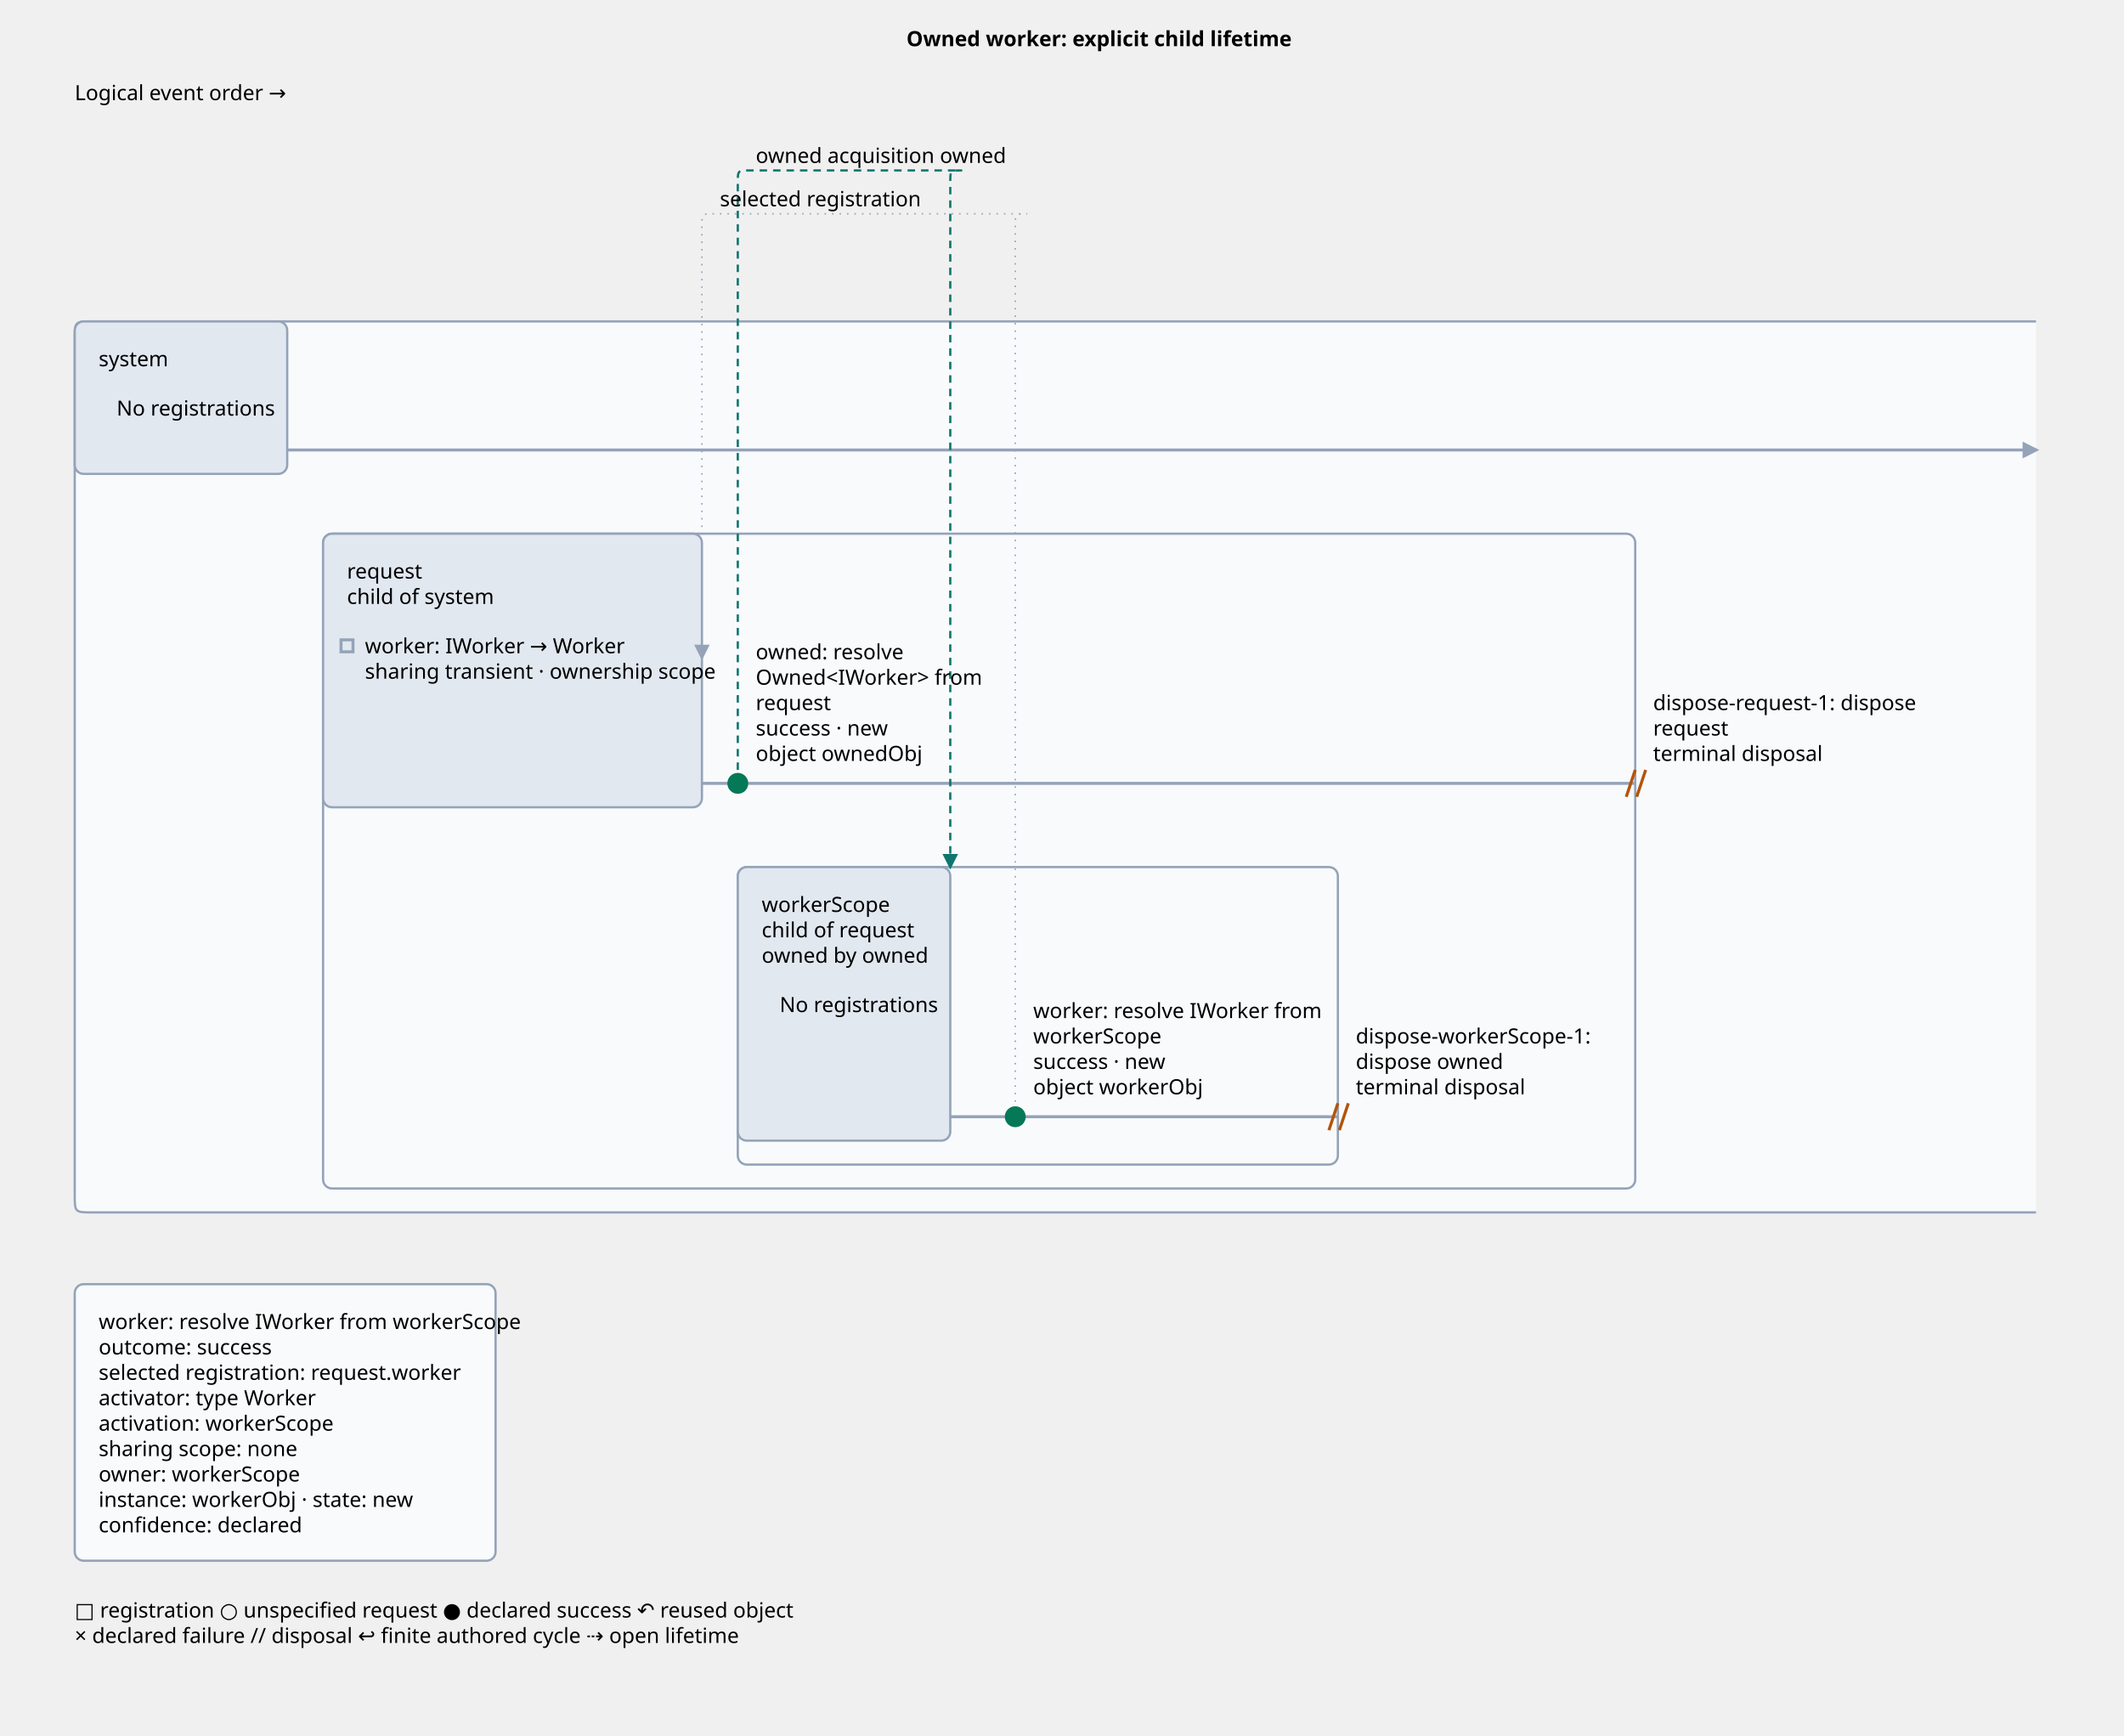
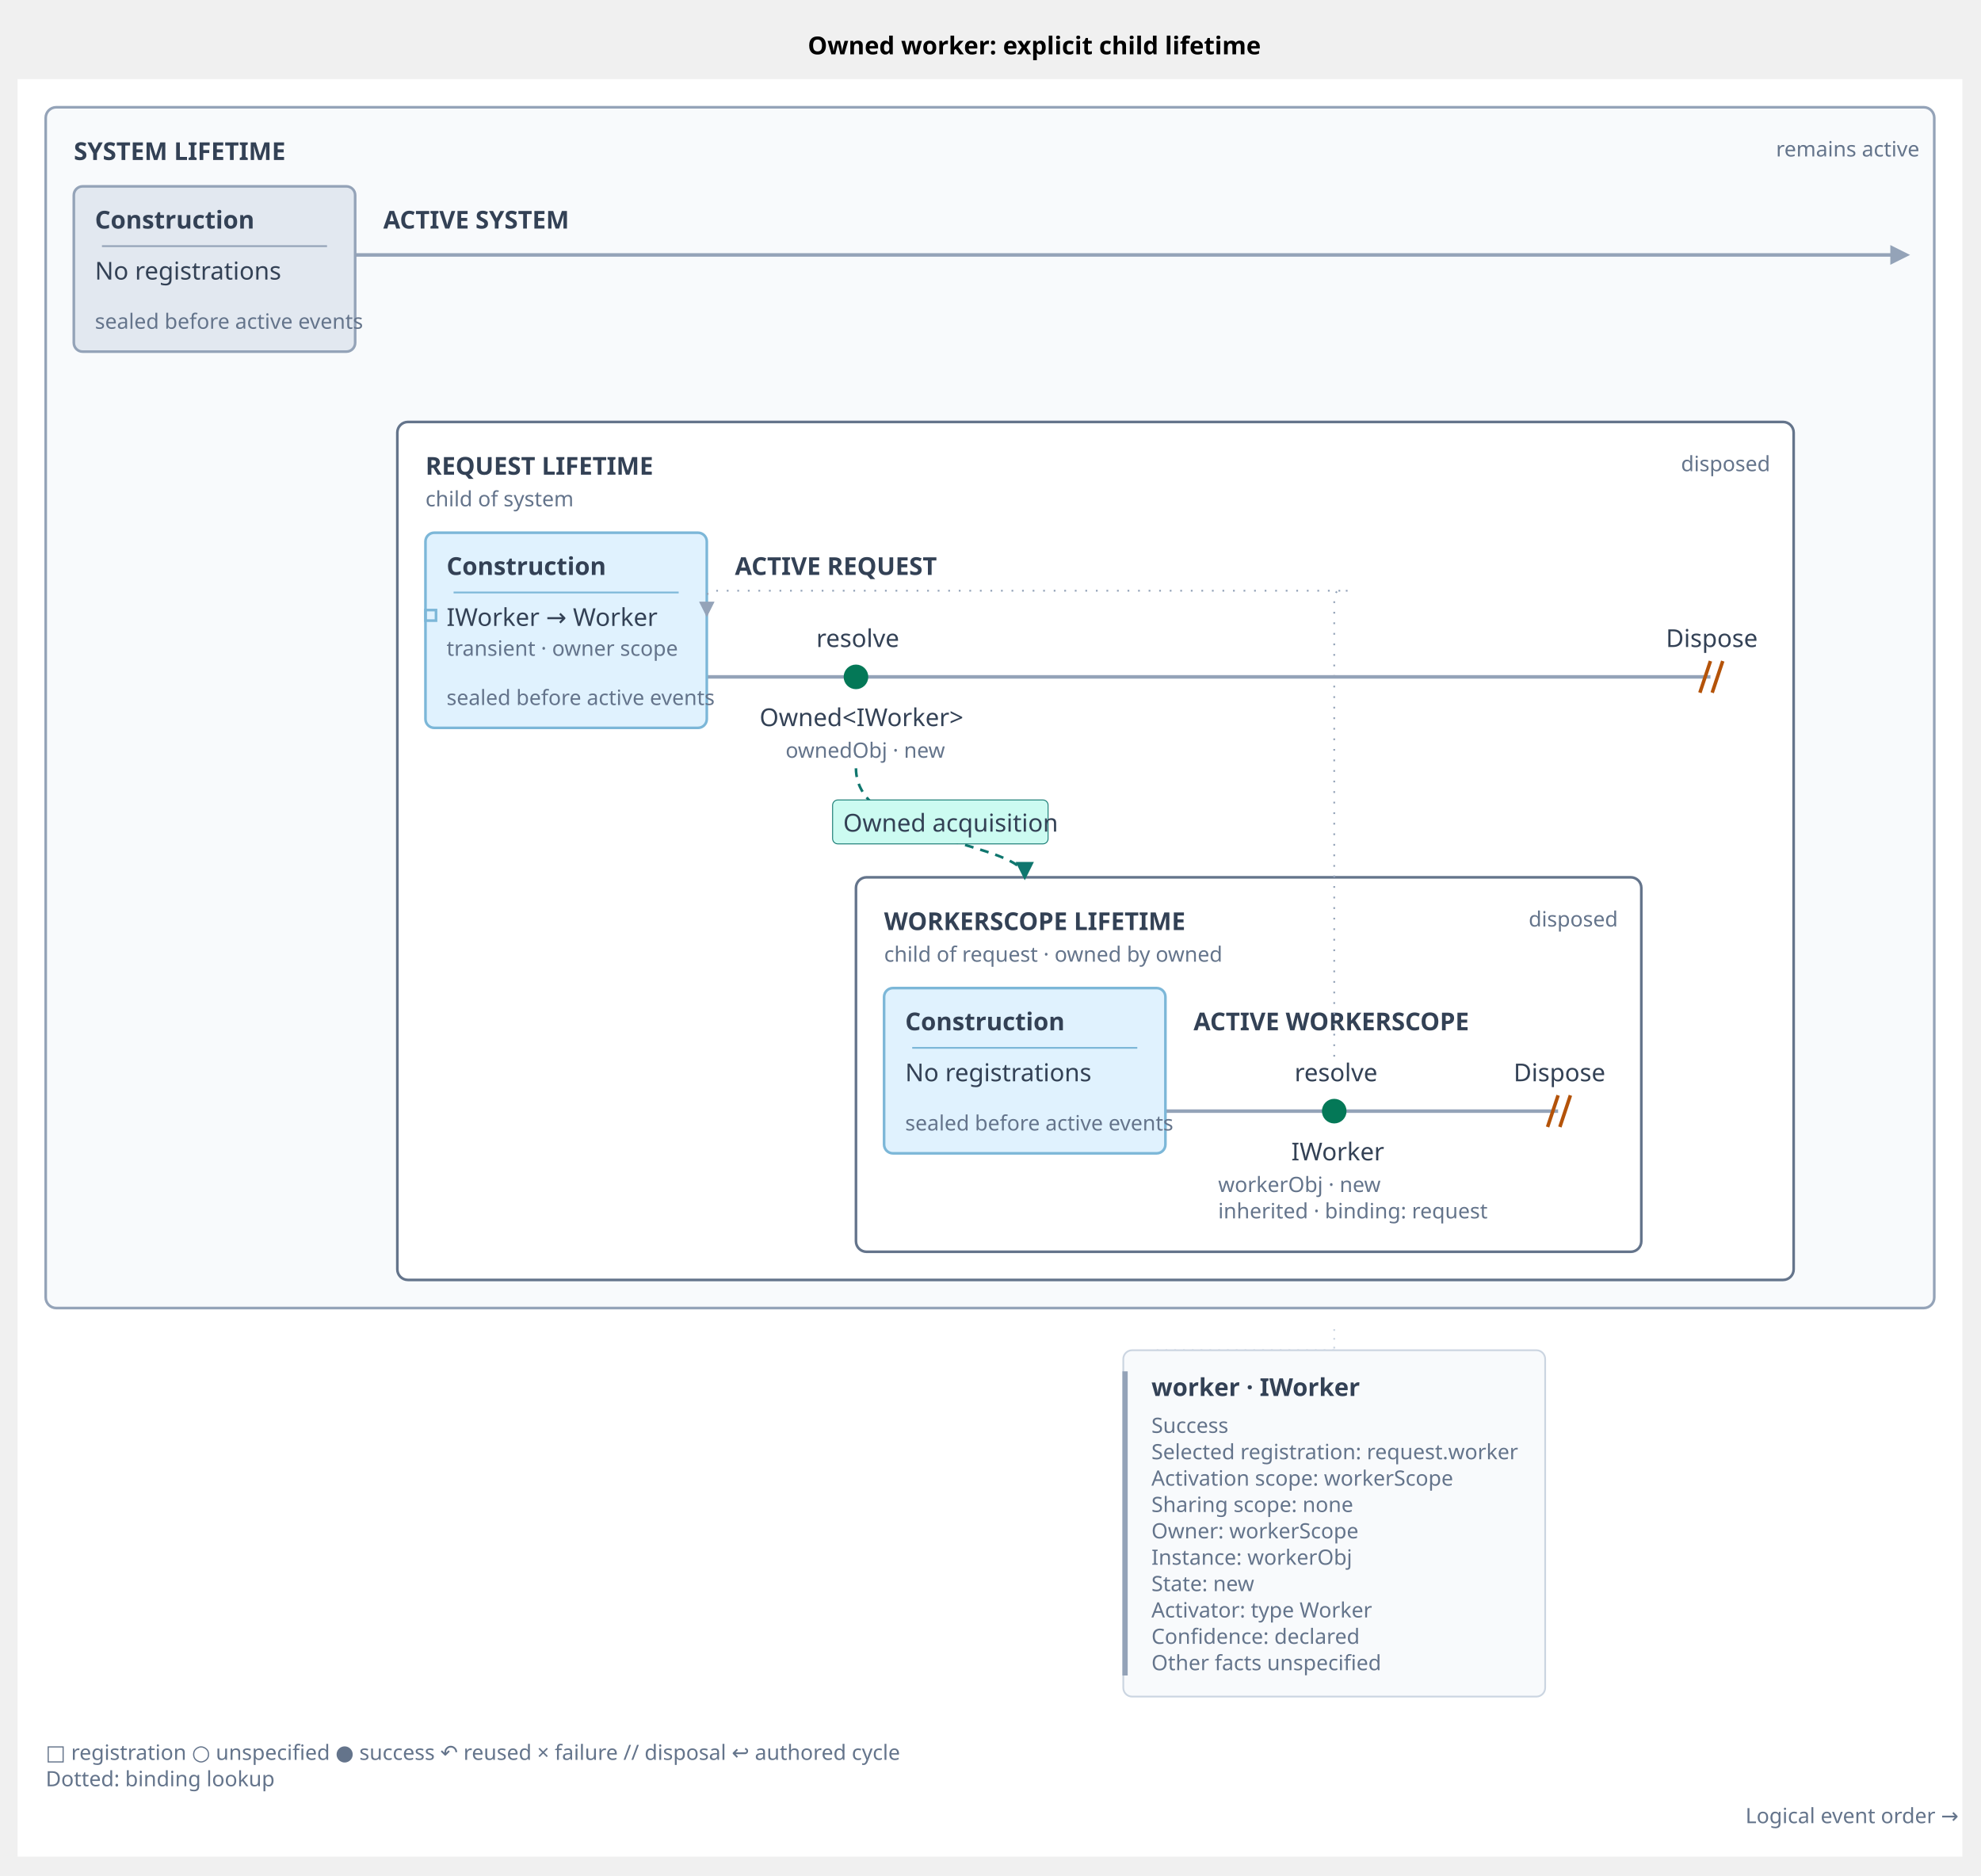
- <svg xmlns="http://www.w3.org/2000/svg" version="1.1" data-diagram-type="AUTOFAC" style="width:1421px;height:1161px;background:#FFFFFF;" width="1421px" height="1161px" viewBox="0 0 1421 1161" zoomAndPan="magnify" preserveAspectRatio="none" contentStyleType="text/css">
+ <svg xmlns="http://www.w3.org/2000/svg" version="1.1" data-diagram-type="AUTOFAC" style="width:1127px;height:1067px;background:#FFFFFF;" width="1127px" height="1067px" viewBox="0 0 1127 1067" zoomAndPan="magnify" preserveAspectRatio="none" contentStyleType="text/css">
  <defs />
  <g font-family="sans-serif" lengthAdjust="spacing">
    <g class="title">
-       <text x="606.413" y="30.889" fill="#000" font-size="14" textLength="206.325" font-weight="700">Owned worker: explicit child lifetime</text>
+       <text x="459.544" y="30.889" fill="#000" font-size="14" textLength="206.325" font-weight="700">Owned worker: explicit child lifetime</text>
    </g>
-     <text x="50" y="67" fill="#000" font-size="14" textLength="125.3">Logical event order →</text>
+     <rect x="10" y="45" width="1106.413" height="1011" fill="#FFF" />
    <g class="autofac-scope" id="af-scope-system" data-source-line="4">
-       <path d="M1362.15,215 L62,215 C50,215 50,215 50,227 L50,799 C50,811 50,811 62,811 L1362.15,811" style="stroke:#94A3B8;stroke-width:1.5;" fill="#F8FAFC" />
-       <line x1="192.15" y1="301" x2="1362.15" y2="301" style="stroke:#94A3B8;stroke-width:2;" />
-       <polygon points="1362.15,301,1354.15,305,1354.15,297" fill="#94A3B8" style="stroke:#94A3B8;stroke-width:2;stroke-linejoin:miter;stroke-miterlimit:10;" />
+       <rect x="26" y="61" width="1074.413" height="683" fill="#F8FAFC" style="stroke:#94A3B8;stroke-width:1.5;" rx="6" ry="6" />
+       <g class="autofac-event" id="af-event-birth-system" data-source-line="4">
+         <text x="42" y="91" fill="#334155" font-size="14" textLength="120.663" font-weight="700">SYSTEM LIFETIME</text>
+         <text x="1010.387" y="89" fill="#64748B" font-size="12" textLength="74.025">remains active</text>
+       </g>
+       <text x="218.05" y="130" fill="#334155" font-size="14" textLength="108.325" font-weight="700">ACTIVE SYSTEM</text>
+       <line x1="202.05" y1="145" x2="1084.413" y2="145" style="stroke:#94A3B8;stroke-width:2;" />
+       <polygon points="1084.413,145,1076.413,149,1076.413,141" fill="#94A3B8" style="stroke:#94A3B8;stroke-width:2;stroke-linejoin:miter;stroke-miterlimit:10;" />
    </g>
    <g class="autofac-scope" id="af-scope-request" data-source-line="5">
-       <rect x="216.15" y="357" width="877.85" height="438" fill="#F8FAFC" style="stroke:#94A3B8;stroke-width:1.5;" rx="6" ry="6" />
-       <line x1="469.6" y1="524" x2="1094" y2="524" style="stroke:#94A3B8;stroke-width:2;" />
+       <rect x="226.05" y="240" width="794.363" height="488" fill="#FFF" style="stroke:#64748B;stroke-width:1.5;" rx="6" ry="6" />
+       <g class="autofac-event" id="af-event-birth-request" data-source-line="5">
+         <text x="242.05" y="270" fill="#334155" font-size="14" textLength="130.813" font-weight="700">REQUEST LIFETIME</text>
+         <text x="242.05" y="288" fill="#64748B" font-size="12" textLength="72.675">child of system</text>
+         <text x="956.337" y="268" fill="#64748B" font-size="12" textLength="48.075">disposed</text>
+       </g>
+       <text x="418.1" y="327" fill="#334155" font-size="14" textLength="118.475" font-weight="700">ACTIVE REQUEST</text>
+       <line x1="402.1" y1="385" x2="973.081" y2="385" style="stroke:#94A3B8;stroke-width:2;" />
    </g>
    <g class="autofac-scope" id="af-scope-workerScope" data-source-line="17">
-       <rect x="493.6" y="580" width="401.463" height="199" fill="#F8FAFC" style="stroke:#94A3B8;stroke-width:1.5;" rx="6" ry="6" />
-       <line x1="635.75" y1="747" x2="895.063" y2="747" style="stroke:#94A3B8;stroke-width:2;" />
+       <rect x="486.963" y="499" width="446.787" height="213" fill="#FFF" style="stroke:#64748B;stroke-width:1.5;" rx="6" ry="6" />
+       <g class="autofac-event" id="af-event-birth-workerScope" data-source-line="17">
+         <text x="502.963" y="529" fill="#334155" font-size="14" textLength="175.175" font-weight="700">WORKERSCOPE LIFETIME</text>
+         <text x="502.963" y="547" fill="#64748B" font-size="12" textLength="162.15">child of request · owned by owned</text>
+         <text x="869.675" y="527" fill="#64748B" font-size="12" textLength="48.075">disposed</text>
+       </g>
+       <text x="679.013" y="586" fill="#334155" font-size="14" textLength="162.837" font-weight="700">ACTIVE WORKERSCOPE</text>
+       <line x1="663.013" y1="632" x2="886.419" y2="632" style="stroke:#94A3B8;stroke-width:2;" />
    </g>
    <g class="autofac-construction" id="af-construction-system" data-source-line="4">
-       <rect x="50" y="215" width="142.15" height="102" fill="#E2E8F0" style="stroke:#94A3B8;stroke-width:1.5;" rx="6" ry="6" />
-       <g class="autofac-event" id="af-event-birth-system" data-source-line="4">
-         <text x="66" y="245" fill="#000" font-size="14" textLength="44.275">system</text>
+       <rect x="42" y="106" width="160.05" height="94" fill="#E2E8F0" style="stroke:#94A3B8;stroke-width:1.5;" rx="5" ry="5" />
+       <text x="54" y="130" fill="#334155" font-size="14" textLength="78.575" font-weight="700">Construction</text>
+       <line x1="58" y1="140" x2="186.05" y2="140" style="stroke:#94A3B8;stroke-width:1;" />
+       <g class="autofac-construction" id="af-empty-system" data-source-line="4">
+         <text x="54" y="159" fill="#334155" font-size="14" textLength="94.15">No registrations</text>
      </g>
-       <g class="autofac-construction" id="af-empty-system" data-source-line="4">
-         <text x="78" y="278" fill="#000" font-size="14" textLength="94.15">No registrations</text>
-       </g>
+       <text x="54" y="187" fill="#64748B" font-size="12" textLength="136.05">sealed before active events</text>
    </g>
    <g class="autofac-construction" id="af-construction-request" data-source-line="5">
-       <rect x="216.15" y="357" width="253.45" height="183" fill="#E2E8F0" style="stroke:#94A3B8;stroke-width:1.5;" rx="6" ry="6" />
-       <g class="autofac-event" id="af-event-birth-request" data-source-line="5">
-         <text x="232.15" y="387" fill="#000" font-size="14" textLength="46.637">request</text>
-         <text x="232.15" y="404" fill="#000" font-size="14" textLength="84.788">child of system</text>
+       <rect x="242.05" y="303" width="160.05" height="111" fill="#E0F2FE" style="stroke:#7CB7D8;stroke-width:1.5;" rx="5" ry="5" />
+       <text x="254.05" y="327" fill="#334155" font-size="14" textLength="78.575" font-weight="700">Construction</text>
+       <line x1="258.05" y1="337" x2="386.1" y2="337" style="stroke:#7CB7D8;stroke-width:1;" />
+       <g class="autofac-registration" id="af-reg-request.worker" data-source-line="6">
+         <rect x="242.05" y="347" width="6" height="6" fill="none" style="stroke:#7CB7D8;stroke-width:1.5;" />
+         <text x="254.05" y="356" fill="#334155" font-size="14" textLength="107.975">IWorker → Worker</text>
+         <text x="254.05" y="373" fill="#64748B" font-size="12" textLength="114.675">transient · owner scope</text>
      </g>
-       <g class="autofac-registration" id="af-reg-request.worker" data-source-line="6">
-         <rect x="228.15" y="428" width="8" height="8" fill="none" style="stroke:#94A3B8;stroke-width:2;" />
-         <text x="244.15" y="437" fill="#000" font-size="14" textLength="153.825">worker: IWorker → Worker</text>
-         <text x="244.15" y="454" fill="#000" font-size="14" textLength="205.45">sharing transient · ownership scope</text>
-       </g>
+       <text x="254.05" y="401" fill="#64748B" font-size="12" textLength="136.05">sealed before active events</text>
    </g>
    <g class="autofac-construction" id="af-construction-workerScope" data-source-line="17">
-       <rect x="493.6" y="580" width="142.15" height="183" fill="#E2E8F0" style="stroke:#94A3B8;stroke-width:1.5;" rx="6" ry="6" />
-       <g class="autofac-event" id="af-event-birth-workerScope" data-source-line="17">
-         <text x="509.6" y="610" fill="#000" font-size="14" textLength="81.725">workerScope</text>
-         <text x="509.6" y="627" fill="#000" font-size="14" textLength="87.15">child of request</text>
-         <text x="509.6" y="644" fill="#000" font-size="14" textLength="97.388">owned by owned</text>
+       <rect x="502.963" y="562" width="160.05" height="94" fill="#E0F2FE" style="stroke:#7CB7D8;stroke-width:1.5;" rx="5" ry="5" />
+       <text x="514.963" y="586" fill="#334155" font-size="14" textLength="78.575" font-weight="700">Construction</text>
+       <line x1="518.963" y1="596" x2="647.013" y2="596" style="stroke:#7CB7D8;stroke-width:1;" />
+       <g class="autofac-construction" id="af-empty-workerScope" data-source-line="17">
+         <text x="514.963" y="615" fill="#334155" font-size="14" textLength="94.15">No registrations</text>
      </g>
-       <g class="autofac-construction" id="af-empty-workerScope" data-source-line="17">
-         <text x="521.6" y="677" fill="#000" font-size="14" textLength="94.15">No registrations</text>
-       </g>
+       <text x="514.963" y="643" fill="#64748B" font-size="12" textLength="136.05">sealed before active events</text>
    </g>
    <g class="autofac-provenance" id="af-owned-workerScope" data-source-line="17">
-       <path d="M493.6,524 L493.6,122 C493.6,114 493.6,114 501.6,114 L643.75,114 C635.75,114 635.75,114 635.75,122 L635.75,580" style="stroke:#0F766E;stroke-width:1.5;stroke-dasharray:5,4;" fill="none" />
-       <polygon points="635.75,580,631.75,572,639.75,572" fill="#0F766E" style="stroke:#0F766E;stroke-width:1.5;stroke-linejoin:miter;stroke-miterlimit:10;" />
-       <text x="505.6" y="109" fill="#000" font-size="14" textLength="148.838">owned acquisition owned</text>
+       <path d="M486.963,437 C486.963,479 582.988,479 582.988,499" style="stroke:#0F766E;stroke-width:1.5;stroke-dasharray:5,4;" fill="none" />
+       <polygon points="582.988,499,578.988,491,586.988,491" fill="#0F766E" style="stroke:#0F766E;stroke-width:1.5;stroke-linejoin:miter;stroke-miterlimit:10;" />
+       <rect x="473.675" y="455" width="122.6" height="25" fill="#CCFBF1" style="stroke:#0F766E;stroke-width:0.5;" rx="3" ry="3" />
+       <text x="479.675" y="473" fill="#334155" font-size="14" textLength="110.6">Owned acquisition</text>
    </g>
    <g class="autofac-lookup" id="af-lookup-worker" data-source-line="18">
-       <path d="M679.238,747 L679.238,151 C679.238,143 679.238,143 687.238,143 L477.6,143 C469.6,143 469.6,143 469.6,151 L469.6,440" style="stroke:#94A3B8;stroke-width:1;stroke-dasharray:1,4;" fill="none" />
-       <polygon points="469.6,440,465.6,432,473.6,432" fill="#94A3B8" style="stroke:#94A3B8;stroke-width:1.5;stroke-linejoin:miter;stroke-miterlimit:10;" />
-       <text x="481.6" y="138" fill="#000" font-size="14" textLength="121.363">selected registration</text>
+       <path d="M759.05,601 L759.05,344 C759.05,336 759.05,336 767.05,336 L410.1,336 C402.1,336 402.1,336 402.1,344 L402.1,350.5" style="stroke:#94A3B8;stroke-width:1;stroke-dasharray:1,5;" fill="none" />
+       <polygon points="402.1,350.5,398.1,342.5,406.1,342.5" fill="#94A3B8" style="stroke:#94A3B8;stroke-width:0.5;stroke-linejoin:miter;stroke-miterlimit:10;" />
    </g>
    <g class="autofac-event" id="af-event-owned" data-source-line="8">
-       <ellipse cx="493.6" cy="524" rx="6" ry="6" fill="#047857" style="stroke:#047857;stroke-width:2;" />
+       <ellipse cx="486.963" cy="385" rx="6" ry="6" fill="#047857" style="stroke:#047857;stroke-width:2;" />
+       <text x="464.388" y="368" fill="#334155" font-size="14" textLength="45.15">resolve</text>
      <g class="autofac-instance" id="af-instance-ownedObj-owned" data-source-line="8">
-         <text x="505.6" y="441" fill="#000" font-size="14" textLength="90.3">owned: resolve</text>
-         <text x="505.6" y="458" fill="#000" font-size="14" textLength="137.638">Owned&lt;IWorker&gt; from</text>
-         <text x="505.6" y="475" fill="#000" font-size="14" textLength="46.637">request</text>
-         <text x="505.6" y="492" fill="#000" font-size="14" textLength="80.938">success · new</text>
-         <text x="505.6" y="509" fill="#000" font-size="14" textLength="100.45">object ownedObj</text>
+         <text x="432.1" y="413" fill="#334155" font-size="14" textLength="109.725">Owned&lt;IWorker&gt;</text>
+         <text x="446.913" y="431" fill="#64748B" font-size="12" textLength="80.1">ownedObj · new</text>
      </g>
    </g>
    <g class="autofac-event" id="af-event-worker" data-source-line="18">
-       <ellipse cx="679.238" cy="747" rx="6" ry="6" fill="#047857" style="stroke:#047857;stroke-width:2;" />
+       <ellipse cx="759.05" cy="632" rx="6" ry="6" fill="#047857" style="stroke:#047857;stroke-width:2;" />
+       <text x="736.475" y="615" fill="#334155" font-size="14" textLength="45.15">resolve</text>
      <g class="autofac-instance" id="af-instance-workerObj-worker" data-source-line="18">
-         <text x="691.238" y="681" fill="#000" font-size="14" textLength="167.825">worker: resolve IWorker from</text>
-         <text x="691.238" y="698" fill="#000" font-size="14" textLength="81.725">workerScope</text>
-         <text x="691.238" y="715" fill="#000" font-size="14" textLength="80.938">success · new</text>
-         <text x="691.238" y="732" fill="#000" font-size="14" textLength="101.15">object workerObj</text>
+         <text x="734.594" y="660" fill="#334155" font-size="14" textLength="48.912">IWorker</text>
+         <text x="693.013" y="678" fill="#64748B" font-size="12" textLength="80.7">workerObj · new</text>
+         <text x="693.013" y="693" fill="#64748B" font-size="12" textLength="132.075">inherited · binding: request</text>
      </g>
    </g>
    <g class="autofac-event" id="af-event-dispose-workerScope-1" data-source-line="27">
-       <line x1="889.063" y1="756" x2="895.063" y2="738" style="stroke:#B45309;stroke-width:2;" />
-       <line x1="896.063" y1="756" x2="902.063" y2="738" style="stroke:#B45309;stroke-width:2;" />
-       <text x="907.063" y="698" fill="#000" font-size="14" textLength="150.938">dispose-workerScope-1:</text>
-       <text x="907.063" y="715" fill="#000" font-size="14" textLength="89.6">dispose owned</text>
-       <text x="907.063" y="732" fill="#000" font-size="14" textLength="101.238">terminal disposal</text>
+       <line x1="880.419" y1="641" x2="886.419" y2="623" style="stroke:#B45309;stroke-width:2;" />
+       <line x1="887.419" y1="641" x2="893.419" y2="623" style="stroke:#B45309;stroke-width:2;" />
+       <text x="861.088" y="615" fill="#334155" font-size="14" textLength="50.663">Dispose</text>
    </g>
    <g class="autofac-event" id="af-event-dispose-request-1" data-source-line="28">
-       <line x1="1088" y1="533" x2="1094" y2="515" style="stroke:#B45309;stroke-width:2;" />
-       <line x1="1095" y1="533" x2="1101" y2="515" style="stroke:#B45309;stroke-width:2;" />
-       <text x="1106" y="475" fill="#000" font-size="14" textLength="164.15">dispose-request-1: dispose</text>
-       <text x="1106" y="492" fill="#000" font-size="14" textLength="46.637">request</text>
-       <text x="1106" y="509" fill="#000" font-size="14" textLength="101.238">terminal disposal</text>
+       <line x1="967.081" y1="394" x2="973.081" y2="376" style="stroke:#B45309;stroke-width:2;" />
+       <line x1="974.081" y1="394" x2="980.081" y2="376" style="stroke:#B45309;stroke-width:2;" />
+       <text x="947.75" y="368" fill="#334155" font-size="14" textLength="50.663">Dispose</text>
    </g>
    <g class="autofac-diagnostic" id="af-diagnostic-worker" data-source-line="18">
-       <rect x="50" y="859" width="281.55" height="185" fill="#F8FAFC" style="stroke:#94A3B8;stroke-width:1.5;" rx="6" ry="6" />
-       <text x="66" y="889" fill="#000" font-size="14" textLength="249.55">worker: resolve IWorker from workerScope</text>
-       <text x="66" y="906" fill="#000" font-size="14" textLength="108.063">outcome: success</text>
-       <text x="66" y="923" fill="#000" font-size="14" textLength="217.7">selected registration: request.worker</text>
-       <text x="66" y="940" fill="#000" font-size="14" textLength="128.188">activator: type Worker</text>
-       <text x="66" y="957" fill="#000" font-size="14" textLength="144.725">activation: workerScope</text>
-       <text x="66" y="974" fill="#000" font-size="14" textLength="118.3">sharing scope: none</text>
-       <text x="66" y="991" fill="#000" font-size="14" textLength="123.725">owner: workerScope</text>
-       <text x="66" y="1008" fill="#000" font-size="14" textLength="184.275">instance: workerObj · state: new</text>
-       <text x="66" y="1025" fill="#000" font-size="14" textLength="125.3">confidence: declared</text>
+       <line x1="759.05" y1="756" x2="759.05" y2="768" style="stroke:#CBD5E1;stroke-width:1;stroke-dasharray:1,4;" />
+       <line x1="759.05" y1="768" x2="655.05" y2="768" style="stroke:#CBD5E1;stroke-width:1;stroke-dasharray:1,4;" />
+       <rect x="639.05" y="768" width="240" height="197" fill="#F8FAFC" style="stroke:#CBD5E1;stroke-width:1;" rx="5" ry="5" />
+       <line x1="640.05" y1="780" x2="640.05" y2="953" style="stroke:#94A3B8;stroke-width:3;" />
+       <text x="655.05" y="794" fill="#334155" font-size="14" textLength="95.55" font-weight="700">worker · IWorker</text>
+       <text x="655.05" y="815" fill="#64748B" font-size="12" textLength="45.375">Success</text>
+       <text x="655.05" y="830" fill="#64748B" font-size="12" textLength="188.625">Selected registration: request.worker</text>
+       <text x="655.05" y="845" fill="#64748B" font-size="12" textLength="157.425">Activation scope: workerScope</text>
+       <text x="655.05" y="860" fill="#64748B" font-size="12" textLength="103.425">Sharing scope: none</text>
+       <text x="655.05" y="875" fill="#64748B" font-size="12" textLength="108.675">Owner: workerScope</text>
+       <text x="655.05" y="890" fill="#64748B" font-size="12" textLength="103.275">Instance: workerObj</text>
+       <text x="655.05" y="905" fill="#64748B" font-size="12" textLength="53.325">State: new</text>
+       <text x="655.05" y="920" fill="#64748B" font-size="12" textLength="111.225">Activator: type Worker</text>
+       <text x="655.05" y="935" fill="#64748B" font-size="12" textLength="110.1">Confidence: declared</text>
+       <text x="655.05" y="950" fill="#64748B" font-size="12" textLength="115.95">Other facts unspecified</text>
    </g>
    <g class="autofac-legend" id="af-legend">
-       <text x="50" y="1082" fill="#000" font-size="14" textLength="407.925">□ registration   ○ unspecified request   ● declared success   ↶ reused object</text>
-       <text x="50" y="1099" fill="#000" font-size="14" textLength="375.9">× declared failure   // disposal   ↩ finite authored cycle   ⇢ open lifetime</text>
+       <text x="26" y="1001" fill="#64748B" font-size="12" textLength="407.1">□ registration   ○ unspecified   ● success   ↶ reused   × failure   // disposal   ↩ authored cycle</text>
+       <text x="26" y="1016" fill="#64748B" font-size="12" textLength="112.8">Dotted: binding lookup</text>
+       <text x="993.012" y="1037" fill="#64748B" font-size="12" textLength="107.4">Logical event order →</text>
    </g>
  </g>
</svg>
